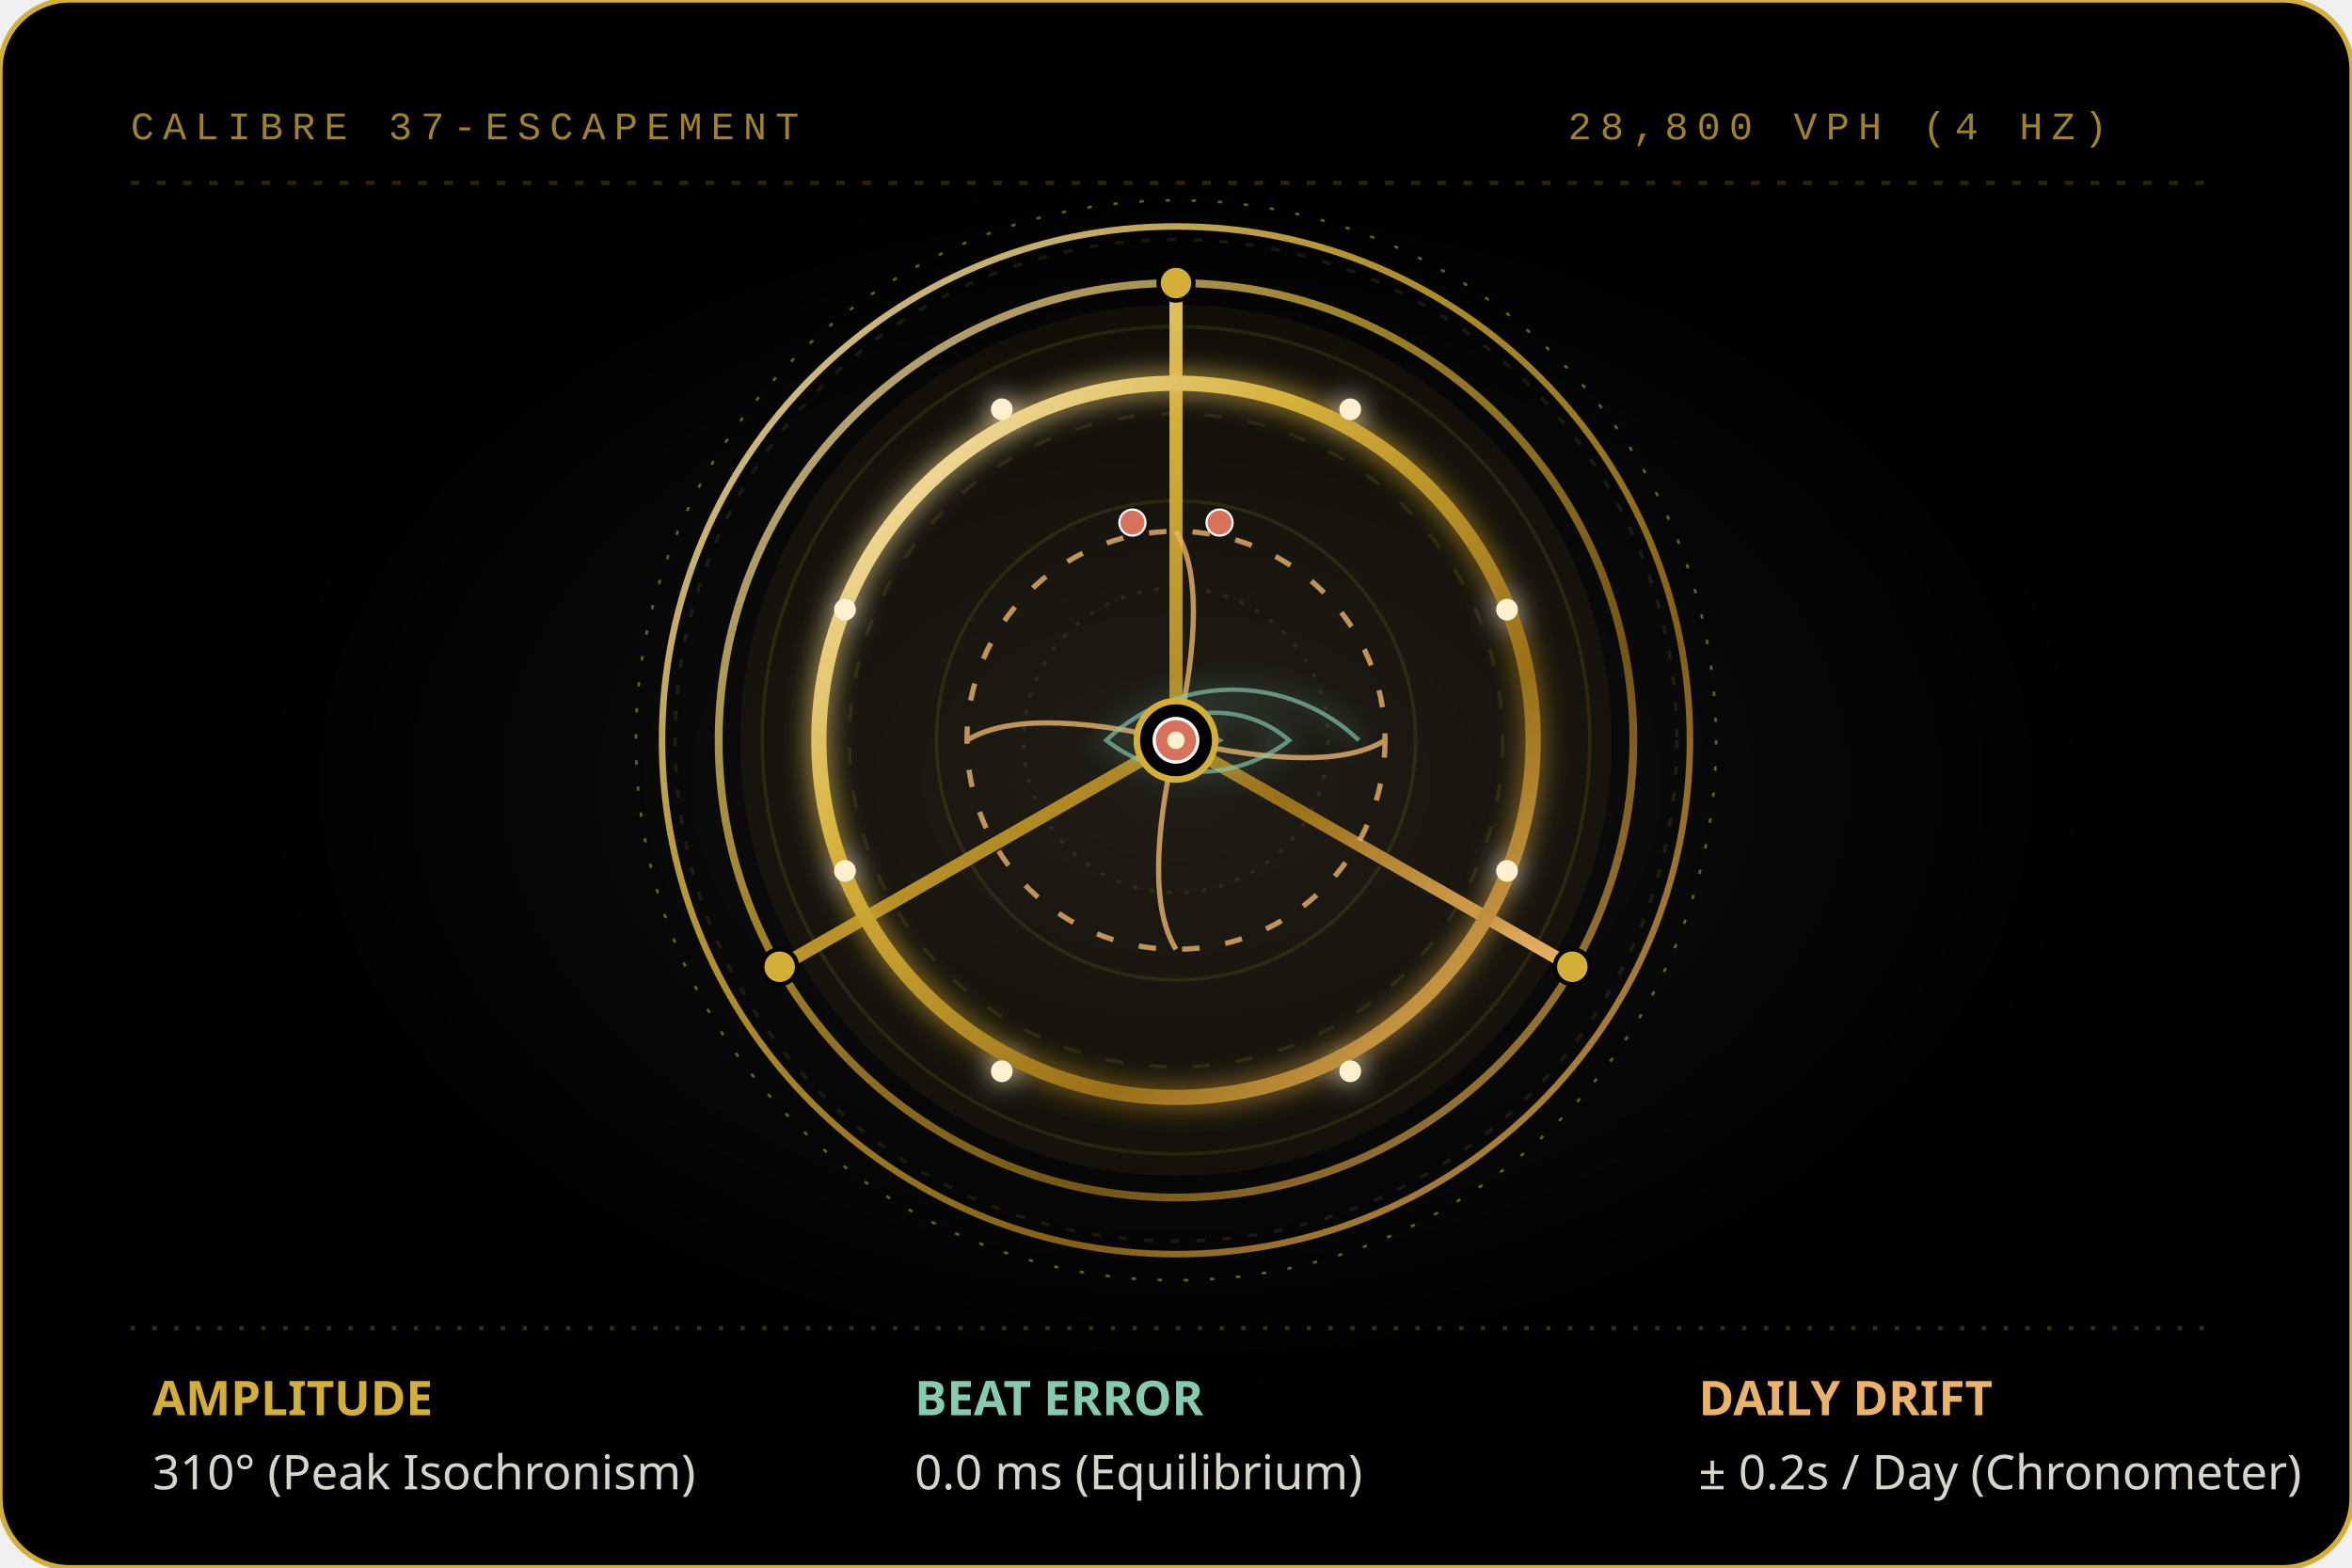
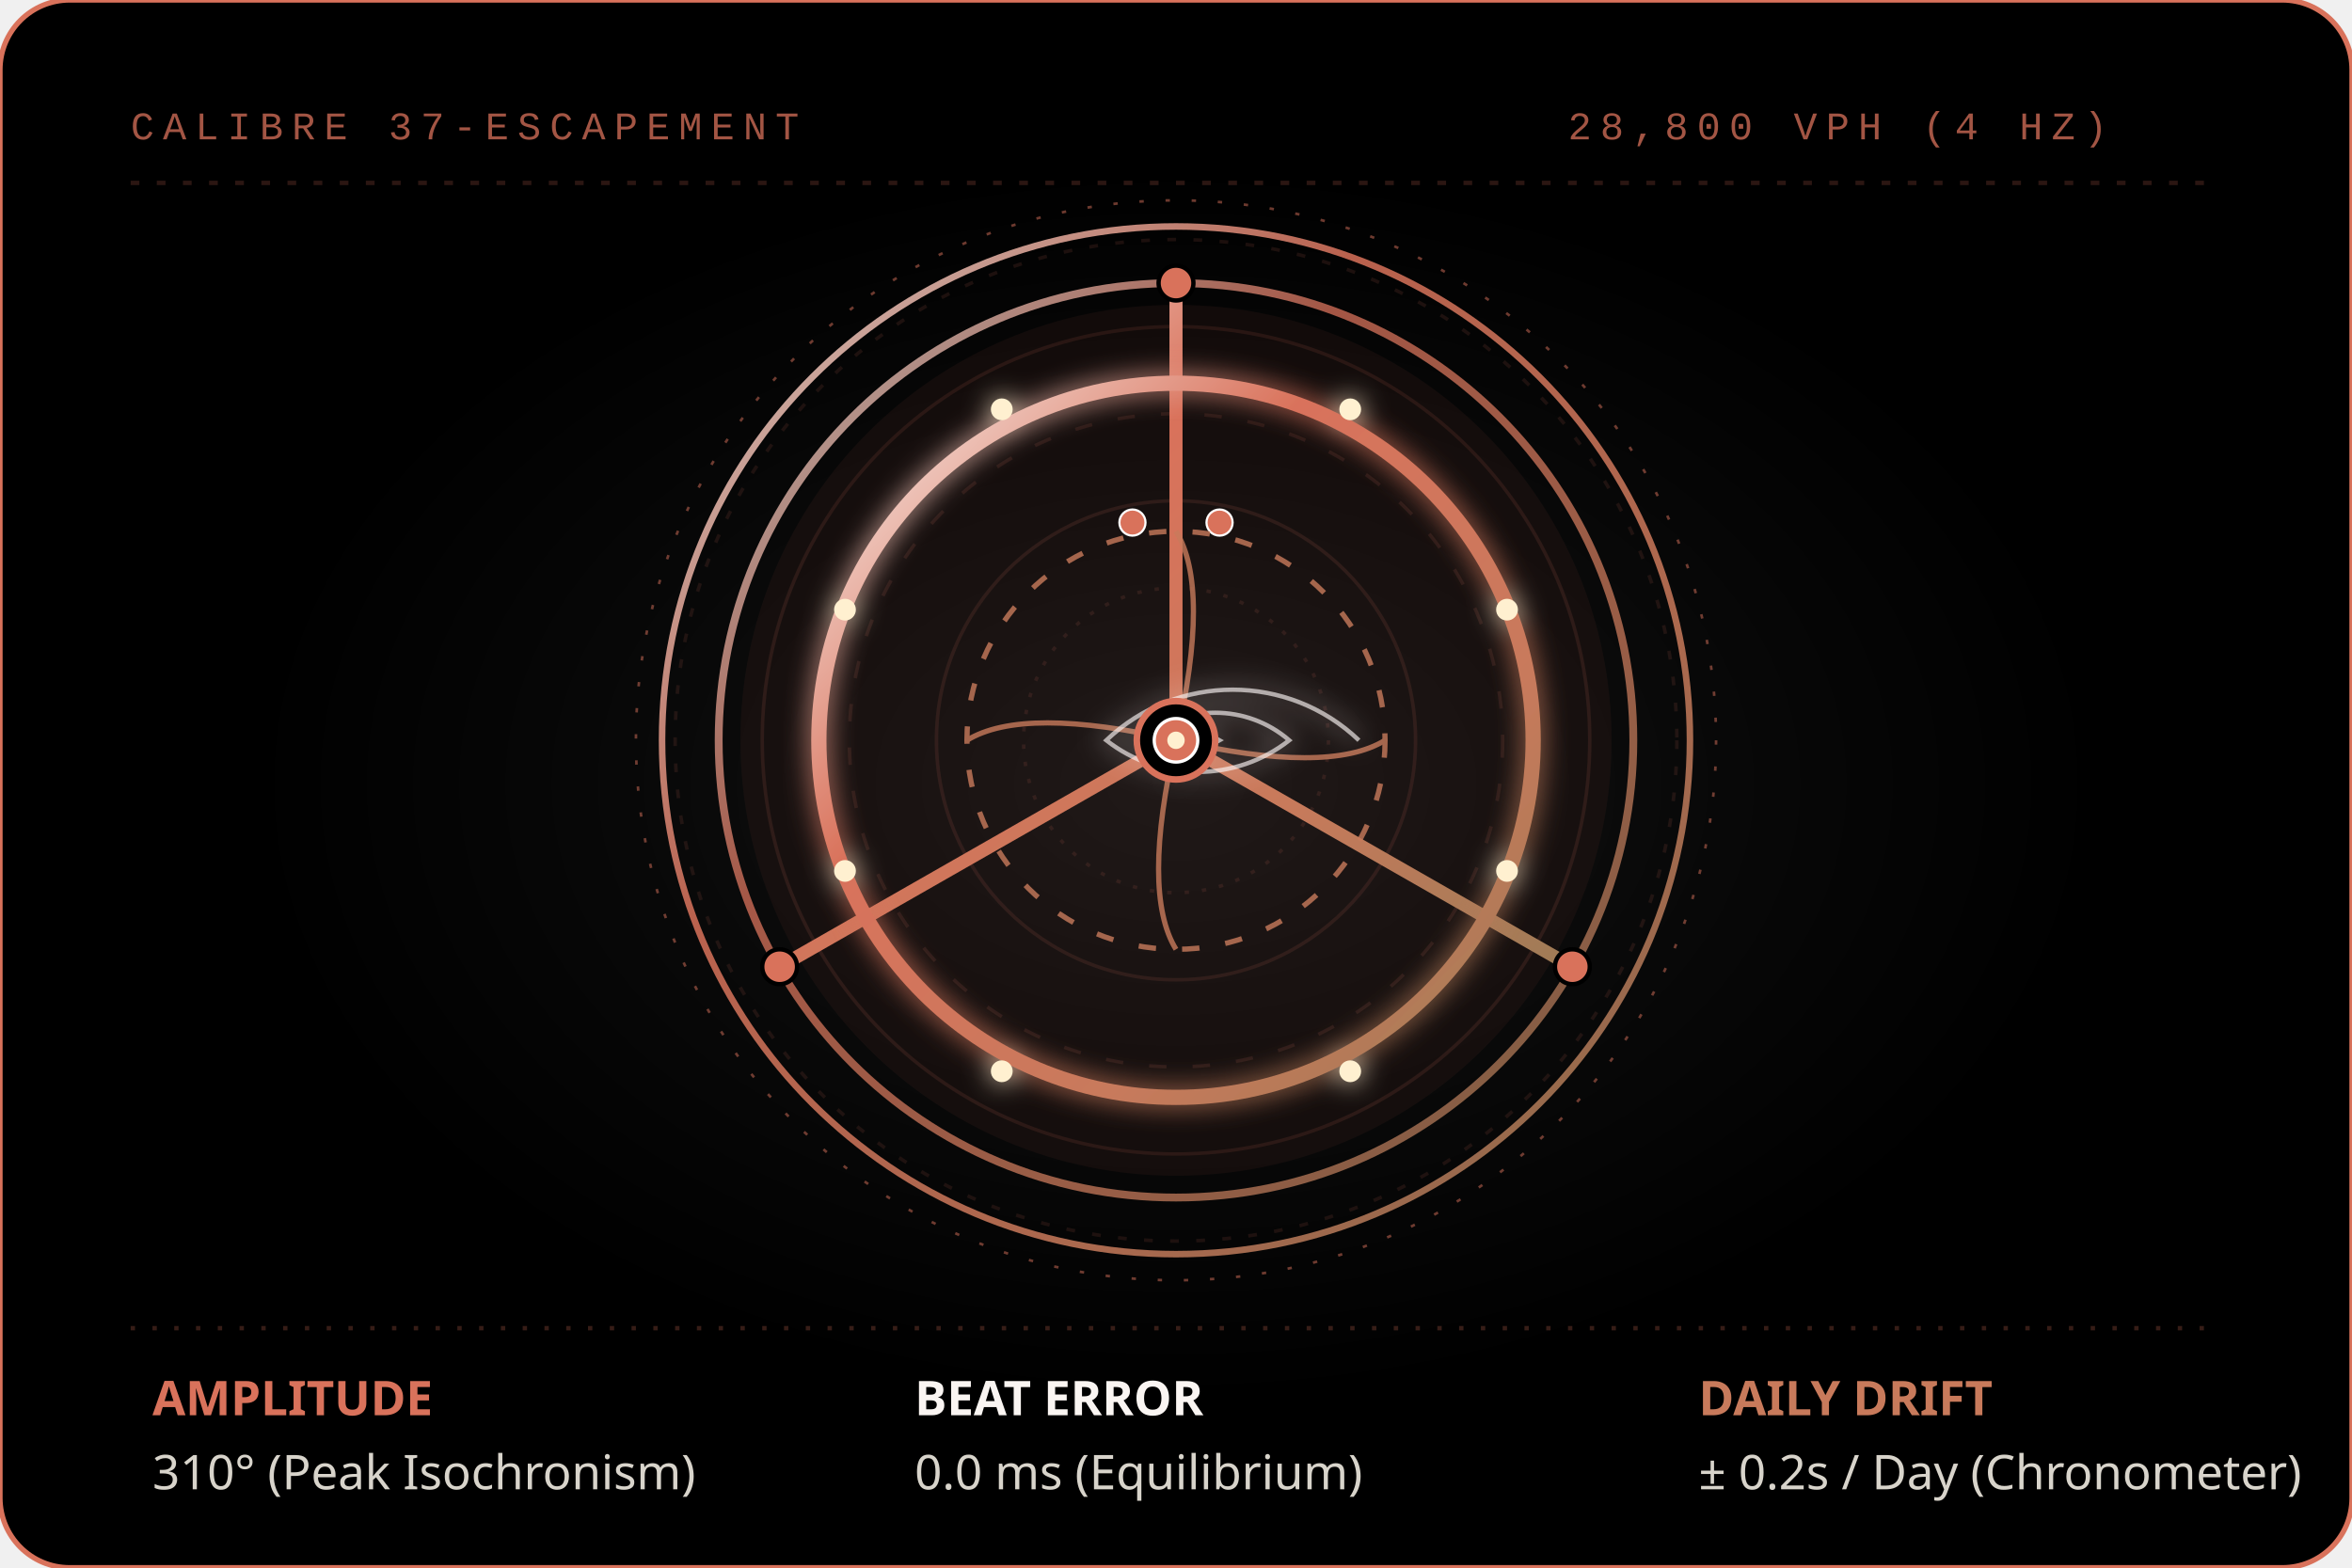
<svg xmlns="http://www.w3.org/2000/svg" viewBox="0 0 540 360" width="100%" height="100%">
  <defs>
    <radialGradient id="tourbillonPlate" cx="50%" cy="50%" r="65%">
      <stop offset="0%" stop-color="#141414" />
      <stop offset="60%" stop-color="#000000" />
      <stop offset="100%" stop-color="#000000" />
    </radialGradient>
    <linearGradient id="giltGold" x1="0%" y1="0%" x2="100%" y2="100%">
-       <stop offset="0%" stop-color="#FFF0D0" />
-       <stop offset="35%" stop-color="#D4AF37" />
-       <stop offset="70%" stop-color="#997018" />
-       <stop offset="100%" stop-color="#EAB368" />
+       <stop offset="0%" stop-color="#FAF5F2" />
+       <stop offset="35%" stop-color="#D9725B" />
+       <stop offset="70%" stop-color="#C87A5B" />
+       <stop offset="100%" stop-color="#9E7B56" />
    </linearGradient>
    <linearGradient id="burnishedBronze" x1="0%" y1="0%" x2="100%" y2="100%">
      <stop offset="0%" stop-color="#9E7B56" />
      <stop offset="100%" stop-color="#000000" />
    </linearGradient>
    <filter id="escapementGlow" x="-20%" y="-20%" width="140%" height="140%">
      <feGaussianBlur stdDeviation="3" result="blur" />
      <feComposite in="SourceGraphic" in2="blur" operator="over" />
    </filter>
  </defs>
  <style>
    @keyframes rotateCage {
      from { transform: rotate(0deg); }
      to { transform: rotate(360deg); }
    }
    @keyframes oscillateWheel {
      0% { transform: rotate(-135deg); }
      50% { transform: rotate(135deg); }
      100% { transform: rotate(-135deg); }
    }
    @keyframes palletClick {
      0%, 100% { transform: rotate(-12deg); }
      50% { transform: rotate(12deg); }
    }
    @keyframes pulseJewel {
      0%, 100% { opacity: 0.7; transform: scale(1); }
      50% { opacity: 1; transform: scale(1.3); }
    }
    @keyframes pulseHalo {
      0%, 100% { opacity: 0.2; }
      50% { opacity: 0.6; }
    }

    .tourbillon-cage { transform-origin: 270px 170px; animation: rotateCage 18s linear infinite; }
    .balance-wheel { transform-origin: 270px 170px; animation: oscillateWheel 0.75s cubic-bezier(0.45, 0.05, 0.55, 0.95) infinite; }
    .pallet-fork { transform-origin: 270px 95px; animation: palletClick 0.375s ease-in-out infinite; }
    .jewel-glow { animation: pulseJewel 0.75s ease-in-out infinite; }
    .halo-glow { animation: pulseHalo 3s ease-in-out infinite; }
  </style>
-   <rect width="540" height="360" rx="16" fill="url(#tourbillonPlate)" stroke="#D4AF37" stroke-width="1.2" />
-   <g font-family="'Courier New', monospace" font-size="9" fill="#D4AF37" opacity="0.75" letter-spacing="2">
+   <rect width="540" height="360" rx="16" fill="url(#tourbillonPlate)" stroke="#D9725B" stroke-width="1.2" />
+   <g font-family="'Courier New', monospace" font-size="9" fill="#D9725B" opacity="0.75" letter-spacing="2">
    <text x="30" y="32">CALIBRE 37-ESCAPEMENT</text>
    <text x="360" y="32">28,800 VPH (4 HZ)</text>
  </g>
-   <line x1="30" y1="42" x2="510" y2="42" stroke="#D4AF37" stroke-opacity="0.2" stroke-dasharray="2 4" />
-   <g opacity="0.12" stroke="#D4AF37" stroke-width="0.8" fill="none">
+   <line x1="30" y1="42" x2="510" y2="42" stroke="#D9725B" stroke-opacity="0.2" stroke-dasharray="2 4" />
+   <g opacity="0.12" stroke="#D9725B" stroke-width="0.8" fill="none">
    <circle cx="270" cy="170" r="115" stroke-dasharray="2 4" />
    <circle cx="270" cy="170" r="95" />
    <circle cx="270" cy="170" r="75" stroke-dasharray="4 6" />
    <circle cx="270" cy="170" r="55" />
    <circle cx="270" cy="170" r="35" stroke-dasharray="1 3" />
  </g>
-   <circle cx="270" cy="170" r="100" fill="#D4AF37" fill-opacity="0.06" class="halo-glow" />
+   <circle cx="270" cy="170" r="100" fill="#D9725B" fill-opacity="0.06" class="halo-glow" />
  <circle cx="270" cy="170" r="118" stroke="url(#giltGold)" stroke-width="1.5" fill="none" opacity="0.85" />
-   <circle cx="270" cy="170" r="124" stroke="#D4AF37" stroke-width="0.6" stroke-dasharray="1 5" fill="none" opacity="0.5" />
+   <circle cx="270" cy="170" r="124" stroke="#D9725B" stroke-width="0.6" stroke-dasharray="1 5" fill="none" opacity="0.5" />
  <g class="pallet-fork">
-     <line x1="270" y1="95" x2="270" y2="125" stroke="#D4AF37" stroke-width="2.5" />
+     <line x1="270" y1="95" x2="270" y2="125" stroke="#D9725B" stroke-width="2.5" />
    <circle cx="260" cy="120" r="3" fill="#D9725B" stroke="#ffffff" stroke-width="0.5" class="jewel-glow" />
    <circle cx="280" cy="120" r="3" fill="#D9725B" stroke="#ffffff" stroke-width="0.5" class="jewel-glow" />
  </g>
  <g class="tourbillon-cage">
    <path d="M 270 170 L 270 65 M 270 170 L 179 222 M 270 170 L 361 222" stroke="url(#giltGold)" stroke-width="3" stroke-linecap="round" />
    <circle cx="270" cy="170" r="105" stroke="url(#giltGold)" stroke-width="1.8" fill="none" opacity="0.75" />
-     <circle cx="270" cy="65" r="4" fill="#D4AF37" stroke="#000000" stroke-width="1" />
-     <circle cx="179" cy="222" r="4" fill="#D4AF37" stroke="#000000" stroke-width="1" />
-     <circle cx="361" cy="222" r="4" fill="#D4AF37" stroke="#000000" stroke-width="1" />
-     <g stroke="#EAB368" stroke-width="1.2" fill="none" opacity="0.8">
+     <circle cx="270" cy="65" r="4" fill="#D9725B" stroke="#000000" stroke-width="1" />
+     <circle cx="179" cy="222" r="4" fill="#D9725B" stroke="#000000" stroke-width="1" />
+     <circle cx="361" cy="222" r="4" fill="#D9725B" stroke="#000000" stroke-width="1" />
+     <g stroke="#C87A5B" stroke-width="1.2" fill="none" opacity="0.8">
      <circle cx="270" cy="170" r="48" stroke-dasharray="4 6" />
      <path d="M 270 122 Q 278 135 270 170 M 318 170 Q 305 178 270 170 M 270 218 Q 262 205 270 170 M 222 170 Q 235 162 270 170" />
    </g>
  </g>
  <g class="balance-wheel" filter="url(#escapementGlow)">
    <circle cx="270" cy="170" r="82" stroke="url(#giltGold)" stroke-width="3.5" fill="none" />
-     <g stroke="#86CBB0" stroke-width="1" fill="none" opacity="0.65">
+     <g stroke="#FAF5F2" stroke-width="1" fill="none" opacity="0.65">
      <path d="M 270 170 A 10 10 0 0 1 280 170 A 18 18 0 0 1 262 170 A 26 26 0 0 1 296 170 A 34 34 0 0 1 254 170 A 42 42 0 0 1 312 170" />
    </g>
    <line x1="188" y1="170" x2="352" y2="170" stroke="url(#giltGold)" stroke-width="2" />
    <circle cx="194" cy="140" r="2.5" fill="#FFF0D0" />
    <circle cx="346" cy="140" r="2.5" fill="#FFF0D0" />
    <circle cx="194" cy="200" r="2.5" fill="#FFF0D0" />
    <circle cx="346" cy="200" r="2.5" fill="#FFF0D0" />
    <circle cx="230" cy="94" r="2.5" fill="#FFF0D0" />
    <circle cx="310" cy="94" r="2.5" fill="#FFF0D0" />
    <circle cx="230" cy="246" r="2.5" fill="#FFF0D0" />
    <circle cx="310" cy="246" r="2.5" fill="#FFF0D0" />
  </g>
-   <circle cx="270" cy="170" r="9" fill="#000000" stroke="#D4AF37" stroke-width="1.5" />
+   <circle cx="270" cy="170" r="9" fill="#000000" stroke="#D9725B" stroke-width="1.5" />
  <circle cx="270" cy="170" r="5" fill="#D9725B" stroke="#ffffff" stroke-width="0.75" />
  <circle cx="270" cy="170" r="2" fill="#FFF0D0" />
-   <line x1="30" y1="305" x2="510" y2="305" stroke="#D4AF37" stroke-opacity="0.25" stroke-dasharray="1 4" />
+   <line x1="30" y1="305" x2="510" y2="305" stroke="#D9725B" stroke-opacity="0.25" stroke-dasharray="1 4" />
  <g font-family="'DM Sans', 'Segoe UI', sans-serif" font-size="11" fill="#FEF9EE">
-     <text x="35" y="325" fill="#D4AF37" font-weight="700">AMPLITUDE</text>
+     <text x="35" y="325" fill="#D9725B" font-weight="700">AMPLITUDE</text>
    <text x="35" y="342" opacity="0.85">310° (Peak Isochronism)</text>
-     <text x="210" y="325" fill="#86CBB0" font-weight="700">BEAT ERROR</text>
+     <text x="210" y="325" fill="#FAF5F2" font-weight="700">BEAT ERROR</text>
    <text x="210" y="342" opacity="0.85">0.0 ms (Equilibrium)</text>
-     <text x="390" y="325" fill="#EAB368" font-weight="700">DAILY DRIFT</text>
+     <text x="390" y="325" fill="#C87A5B" font-weight="700">DAILY DRIFT</text>
    <text x="390" y="342" opacity="0.85">± 0.2s / Day (Chronometer)</text>
  </g>
</svg>
